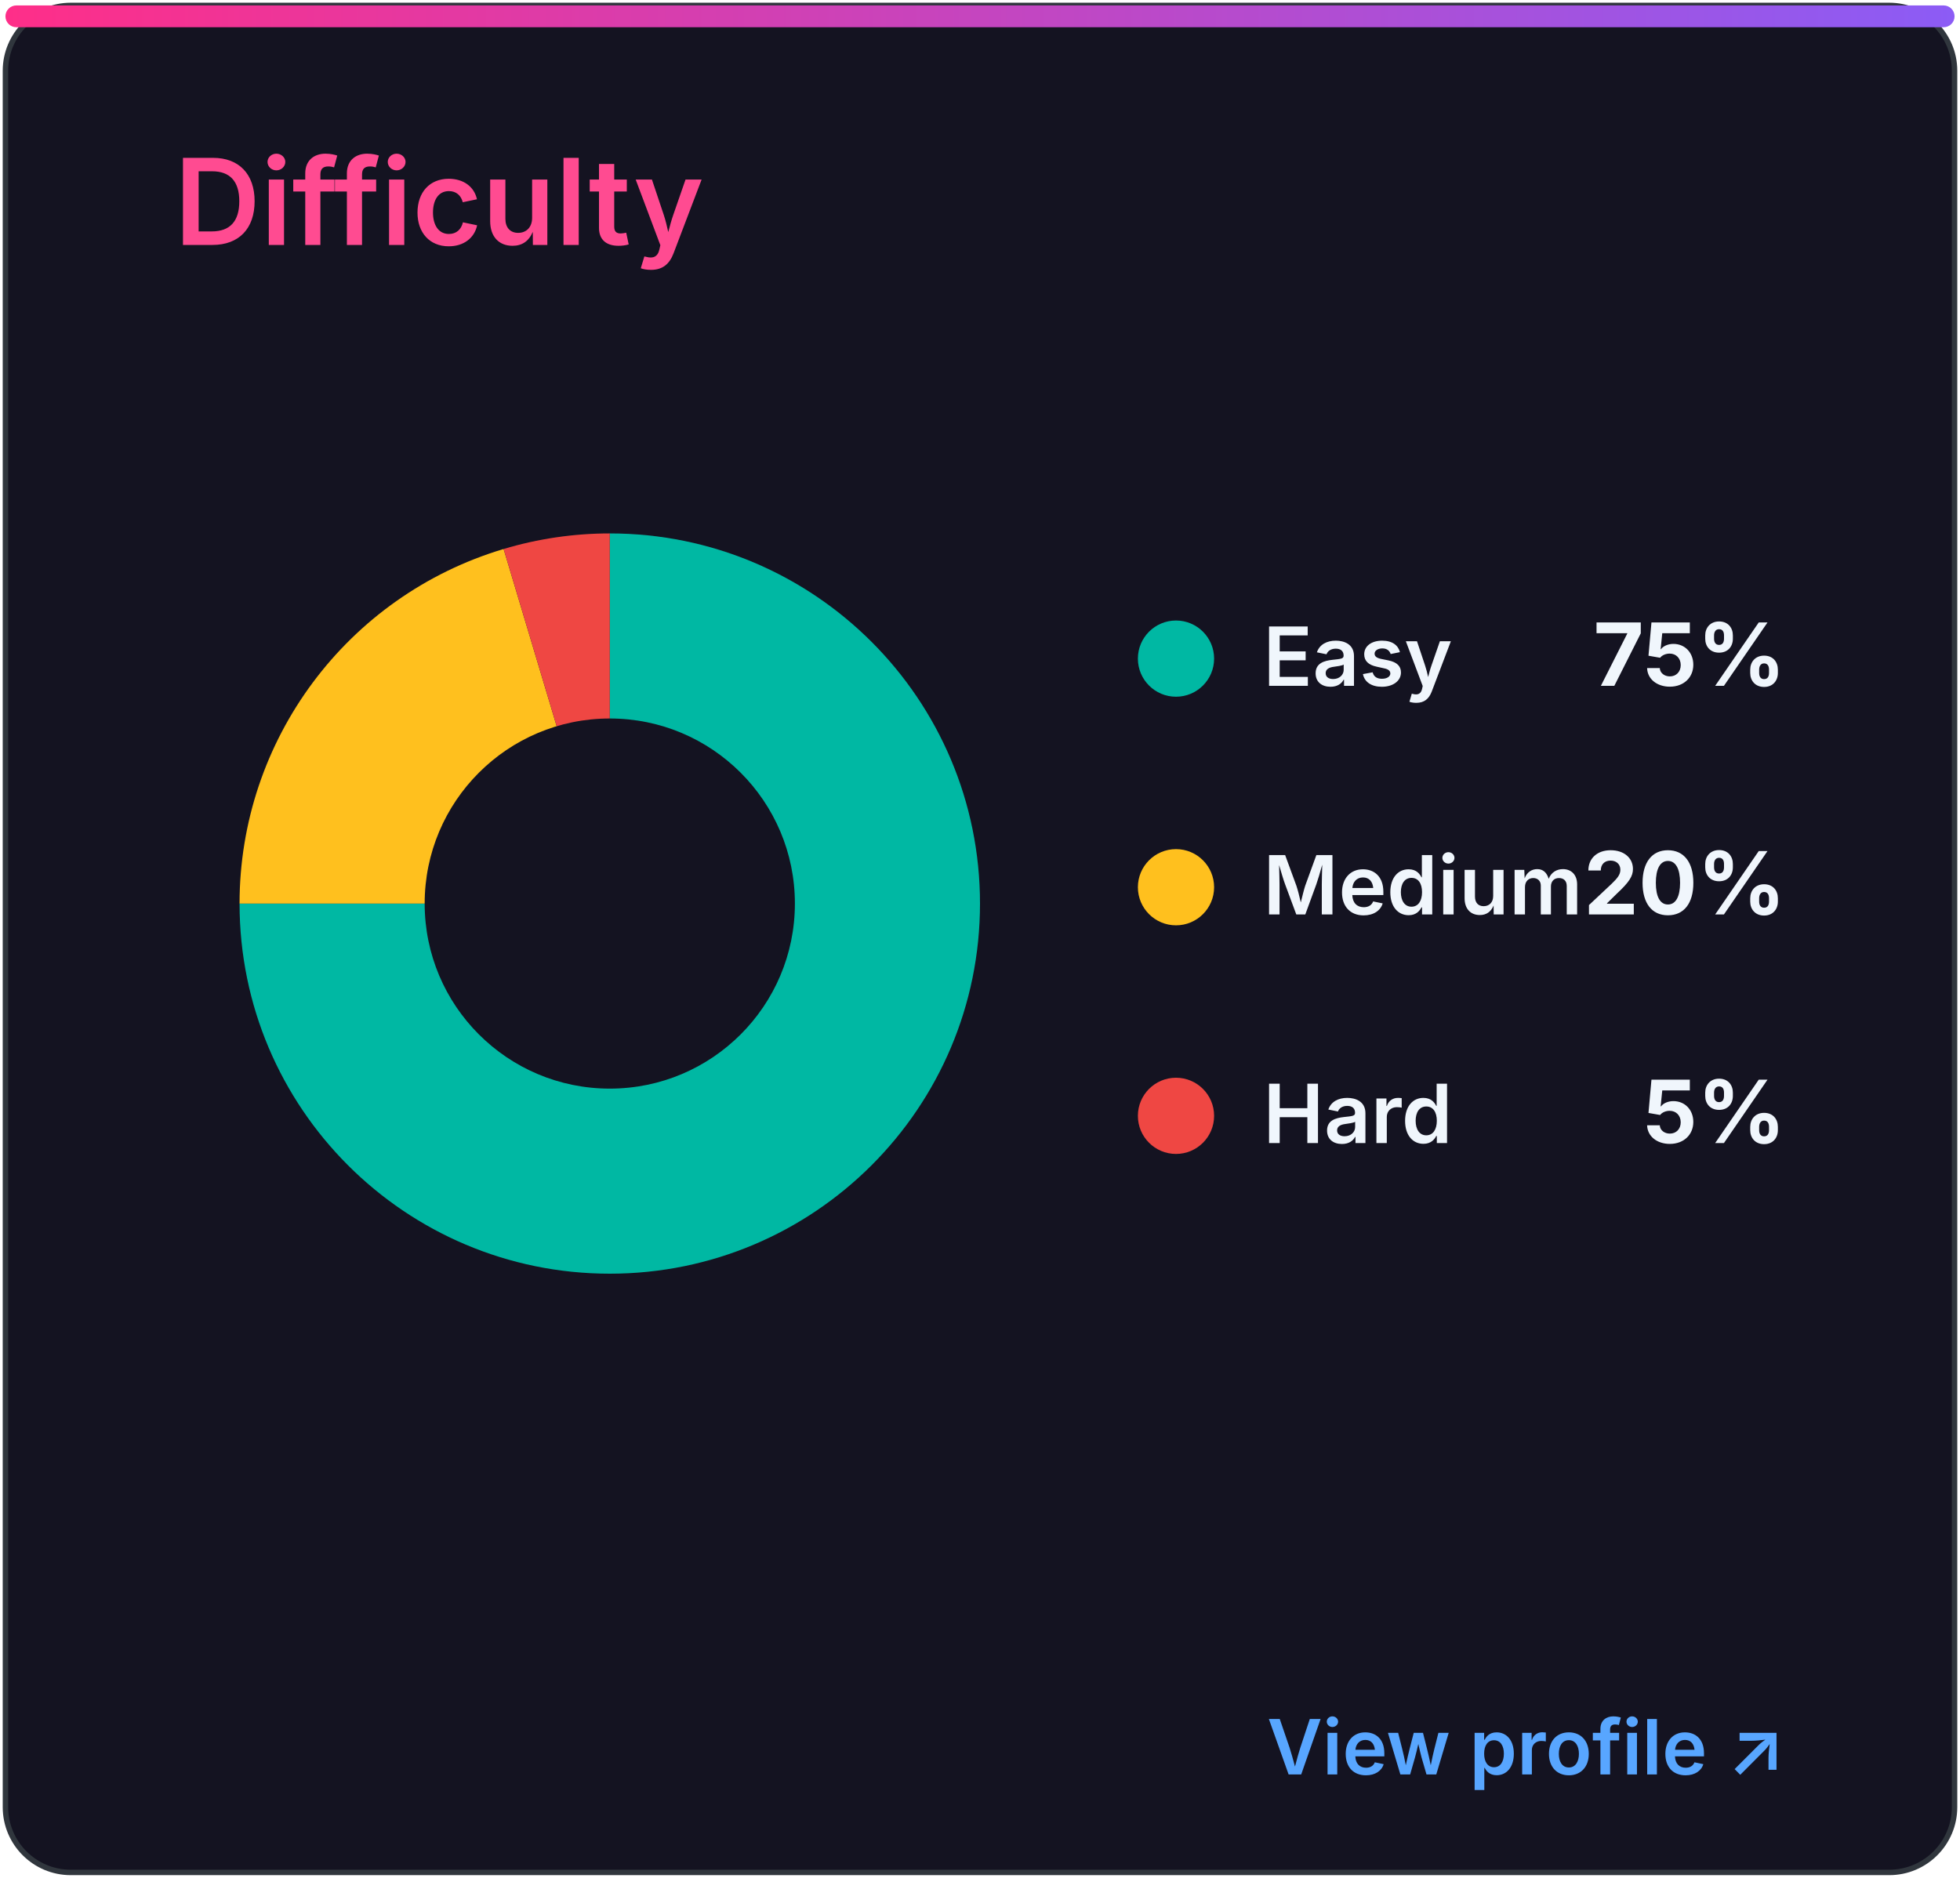
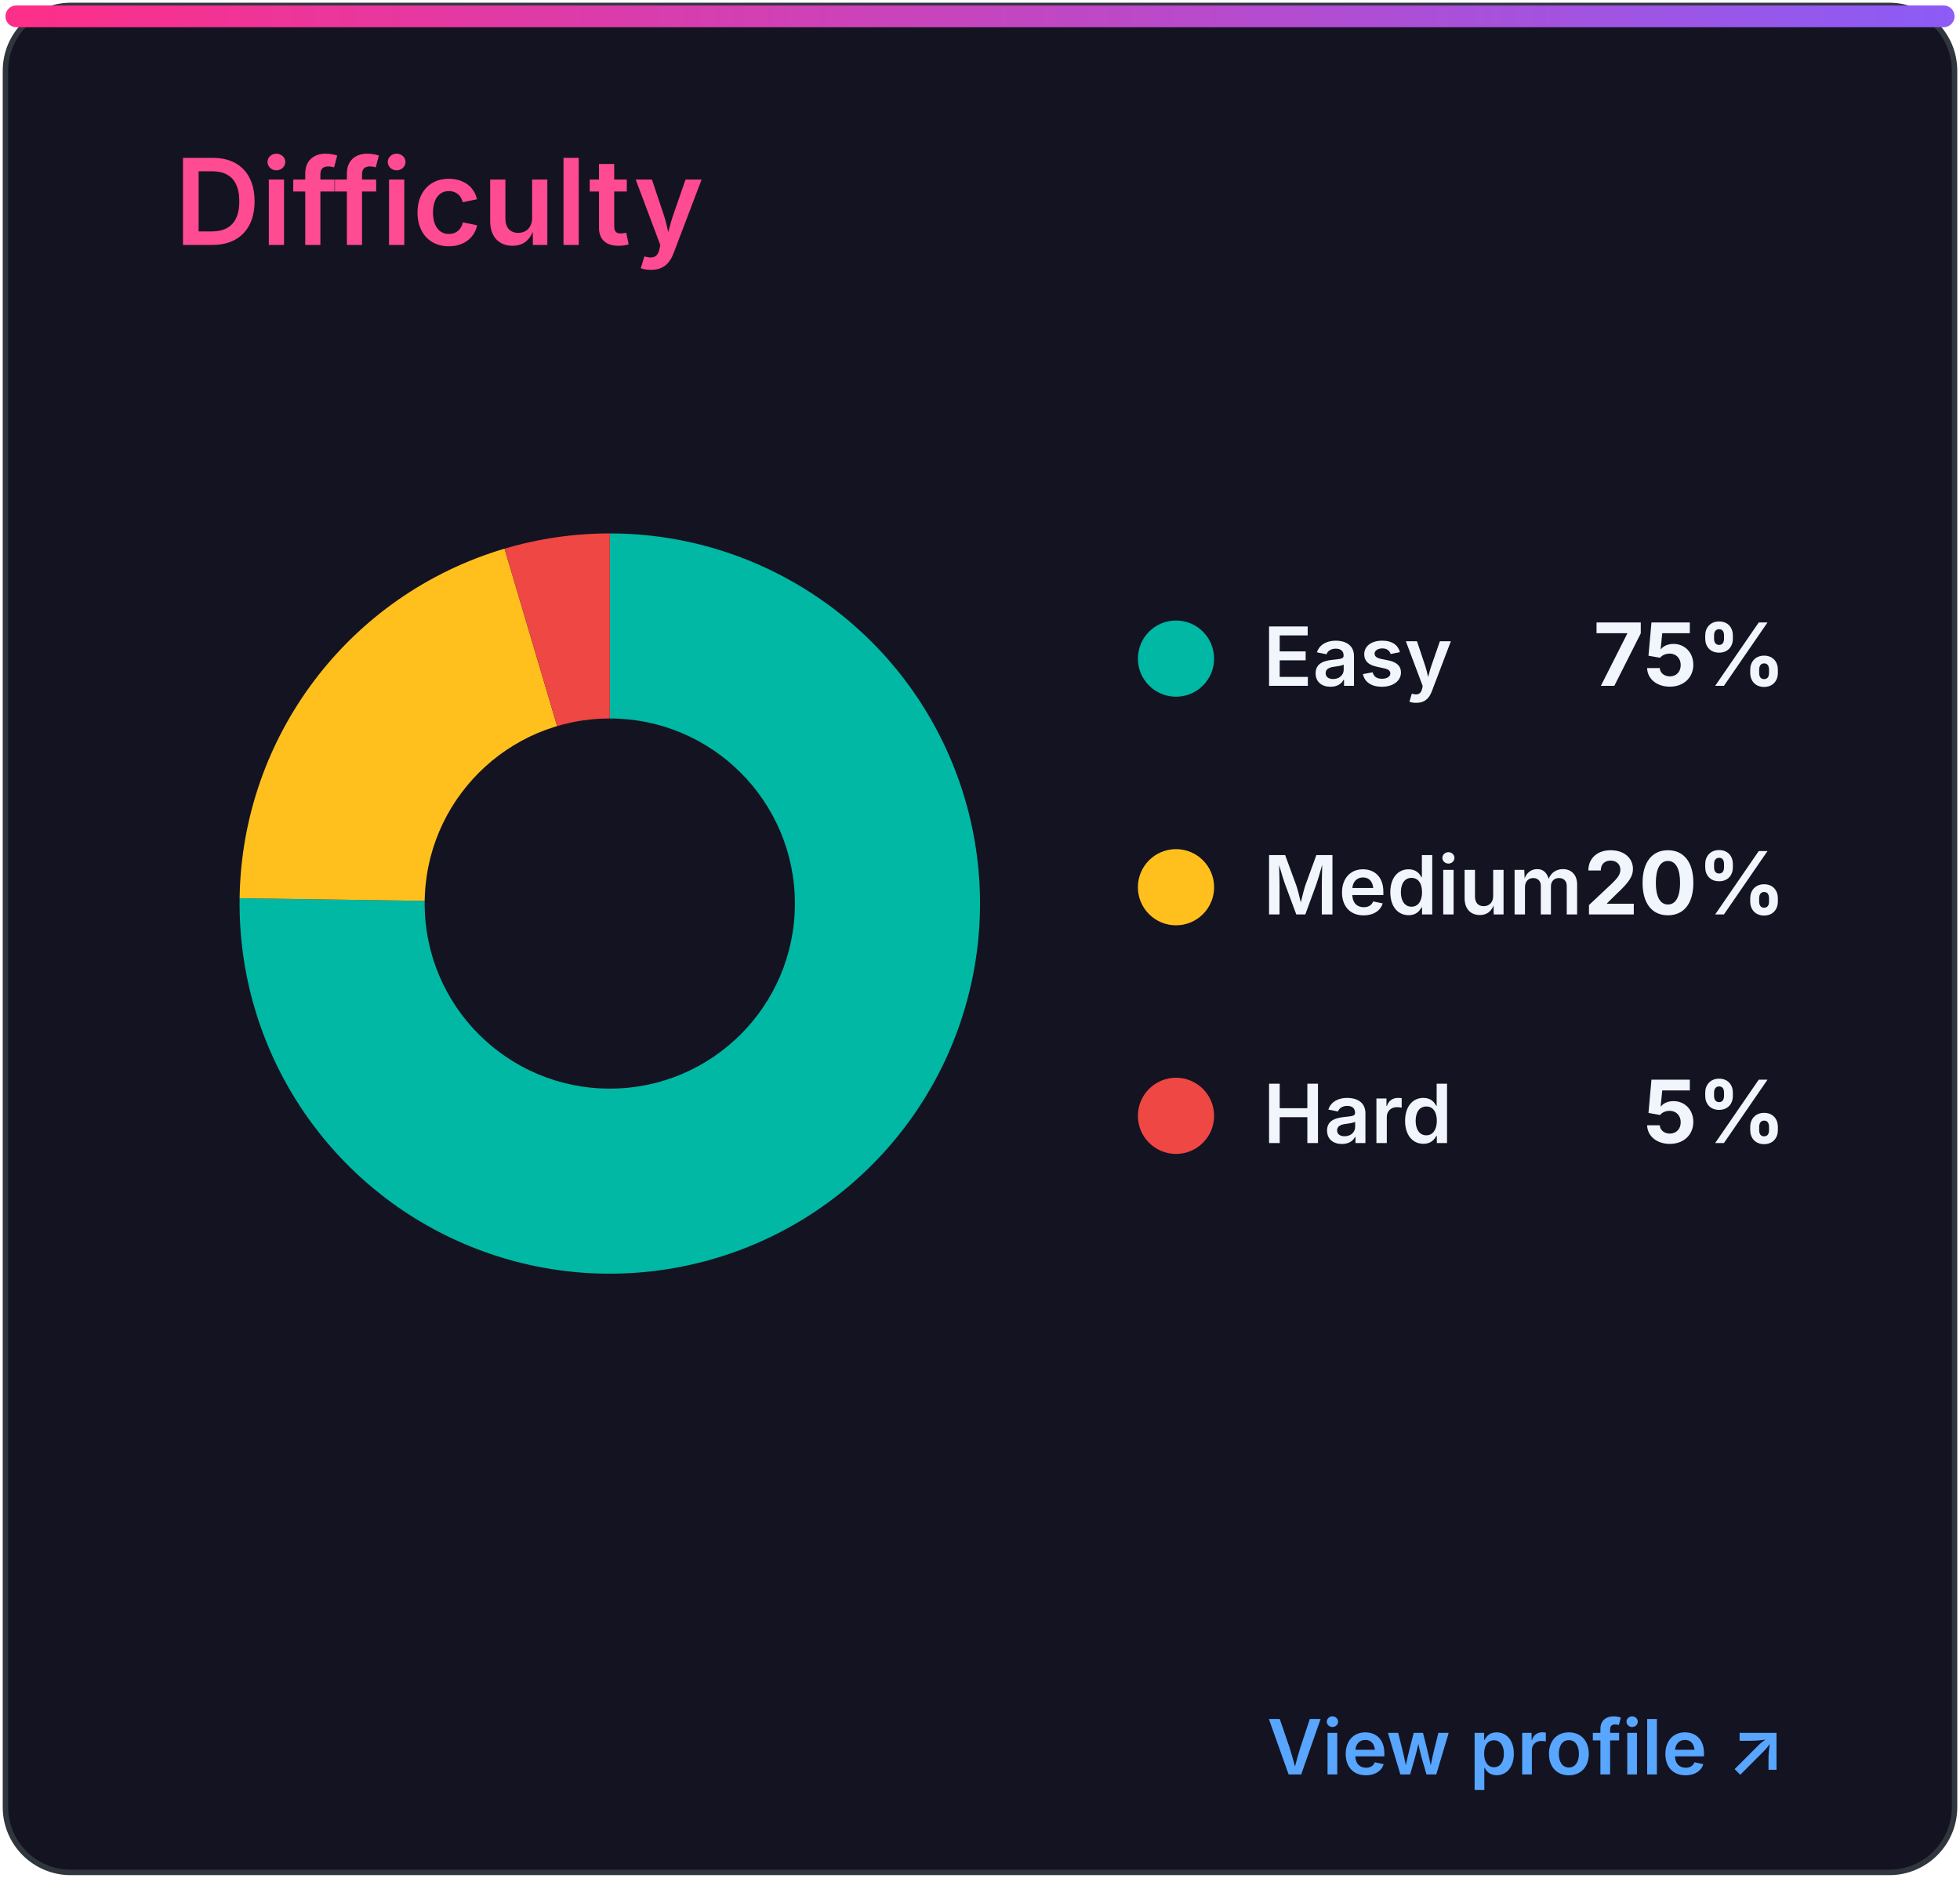
<svg xmlns="http://www.w3.org/2000/svg" width="360" height="345" viewBox="0 0 360 345" role="img" aria-labelledby="title desc">
  <defs>
    <linearGradient id="accent" x1="0" x2="1">
      <stop stop-color="#ff2e88" />
      <stop offset="1" stop-color="#8b5cf6" />
    </linearGradient>
    <clipPath id="bar">
      <rect x="32" y="82" width="296" height="8" rx="4" />
    </clipPath>
    <style>
.heading{font:600 22px -apple-system,BlinkMacSystemFont,'Segoe UI',sans-serif;fill:#ff4b91}
.eyebrow{font:600 10px -apple-system,BlinkMacSystemFont,'Segoe UI',sans-serif;letter-spacing:1.2px;fill:#8b949e}
.total{font:700 52px -apple-system,BlinkMacSystemFont,'Segoe UI',sans-serif;fill:#f0f6fc}
.metric{font:600 15px -apple-system,BlinkMacSystemFont,'Segoe UI',sans-serif;fill:#f0f6fc}
.count{font:700 16px -apple-system,BlinkMacSystemFont,'Segoe UI',sans-serif;fill:#f0f6fc}
.muted{font:500 13px -apple-system,BlinkMacSystemFont,'Segoe UI',sans-serif;fill:#8b949e}
.language{font:700 31px -apple-system,BlinkMacSystemFont,'Segoe UI',sans-serif;fill:#f0f6fc}
.link{font:600 14px -apple-system,BlinkMacSystemFont,'Segoe UI',sans-serif;fill:#58a6ff}
</style>
  </defs>
  <rect x="1" y="1" width="358" height="343" rx="12" fill="#141321" stroke="#30363d" />
  <rect x="1" y="1" width="358" height="4" rx="2" fill="url(#accent)" />
  <text x="32" y="45" class="heading">Difficulty</text>
-   <path d="M 112 166 L 112.00 98.00 A 68 68 0 1 1 44.00 166.00 Z" fill="#00b8a3" />
-   <path d="M 112 166 L 44.00 166.00 A 68 68 0 0 1 92.50 100.86 Z" fill="#ffc01e" />
-   <path d="M 112 166 L 92.50 100.86 A 68 68 0 0 1 112.00 98.00 Z" fill="#ef4743" />
+   <path d="M 112 166 L 112.00 98.00 A 68 68 0 1 1 44.01 165.02 Z" fill="#00b8a3" />
+   <path d="M 112 166 L 44.01 165.02 A 68 68 0 0 1 92.67 100.80 Z" fill="#ffc01e" />
+   <path d="M 112 166 L 92.67 100.80 A 68 68 0 0 1 112.00 98.00 Z" fill="#ef4743" />
  <circle cx="112" cy="166" r="34" fill="#141321" />
  <circle cx="216" cy="121" r="7" fill="#00b8a3" />
  <text x="232" y="126" class="metric">Easy</text>
  <text x="328" y="126" class="count" text-anchor="end">75%</text>
  <circle cx="216" cy="163" r="7" fill="#ffc01e" />
  <text x="232" y="168" class="metric">Medium</text>
  <text x="328" y="168" class="count" text-anchor="end">20%</text>
  <circle cx="216" cy="205" r="7" fill="#ef4743" />
  <text x="232" y="210" class="metric">Hard</text>
  <text x="328" y="210" class="count" text-anchor="end">5%</text>
  <text x="328" y="326" class="link" text-anchor="end">View profile ↗</text>
</svg>
